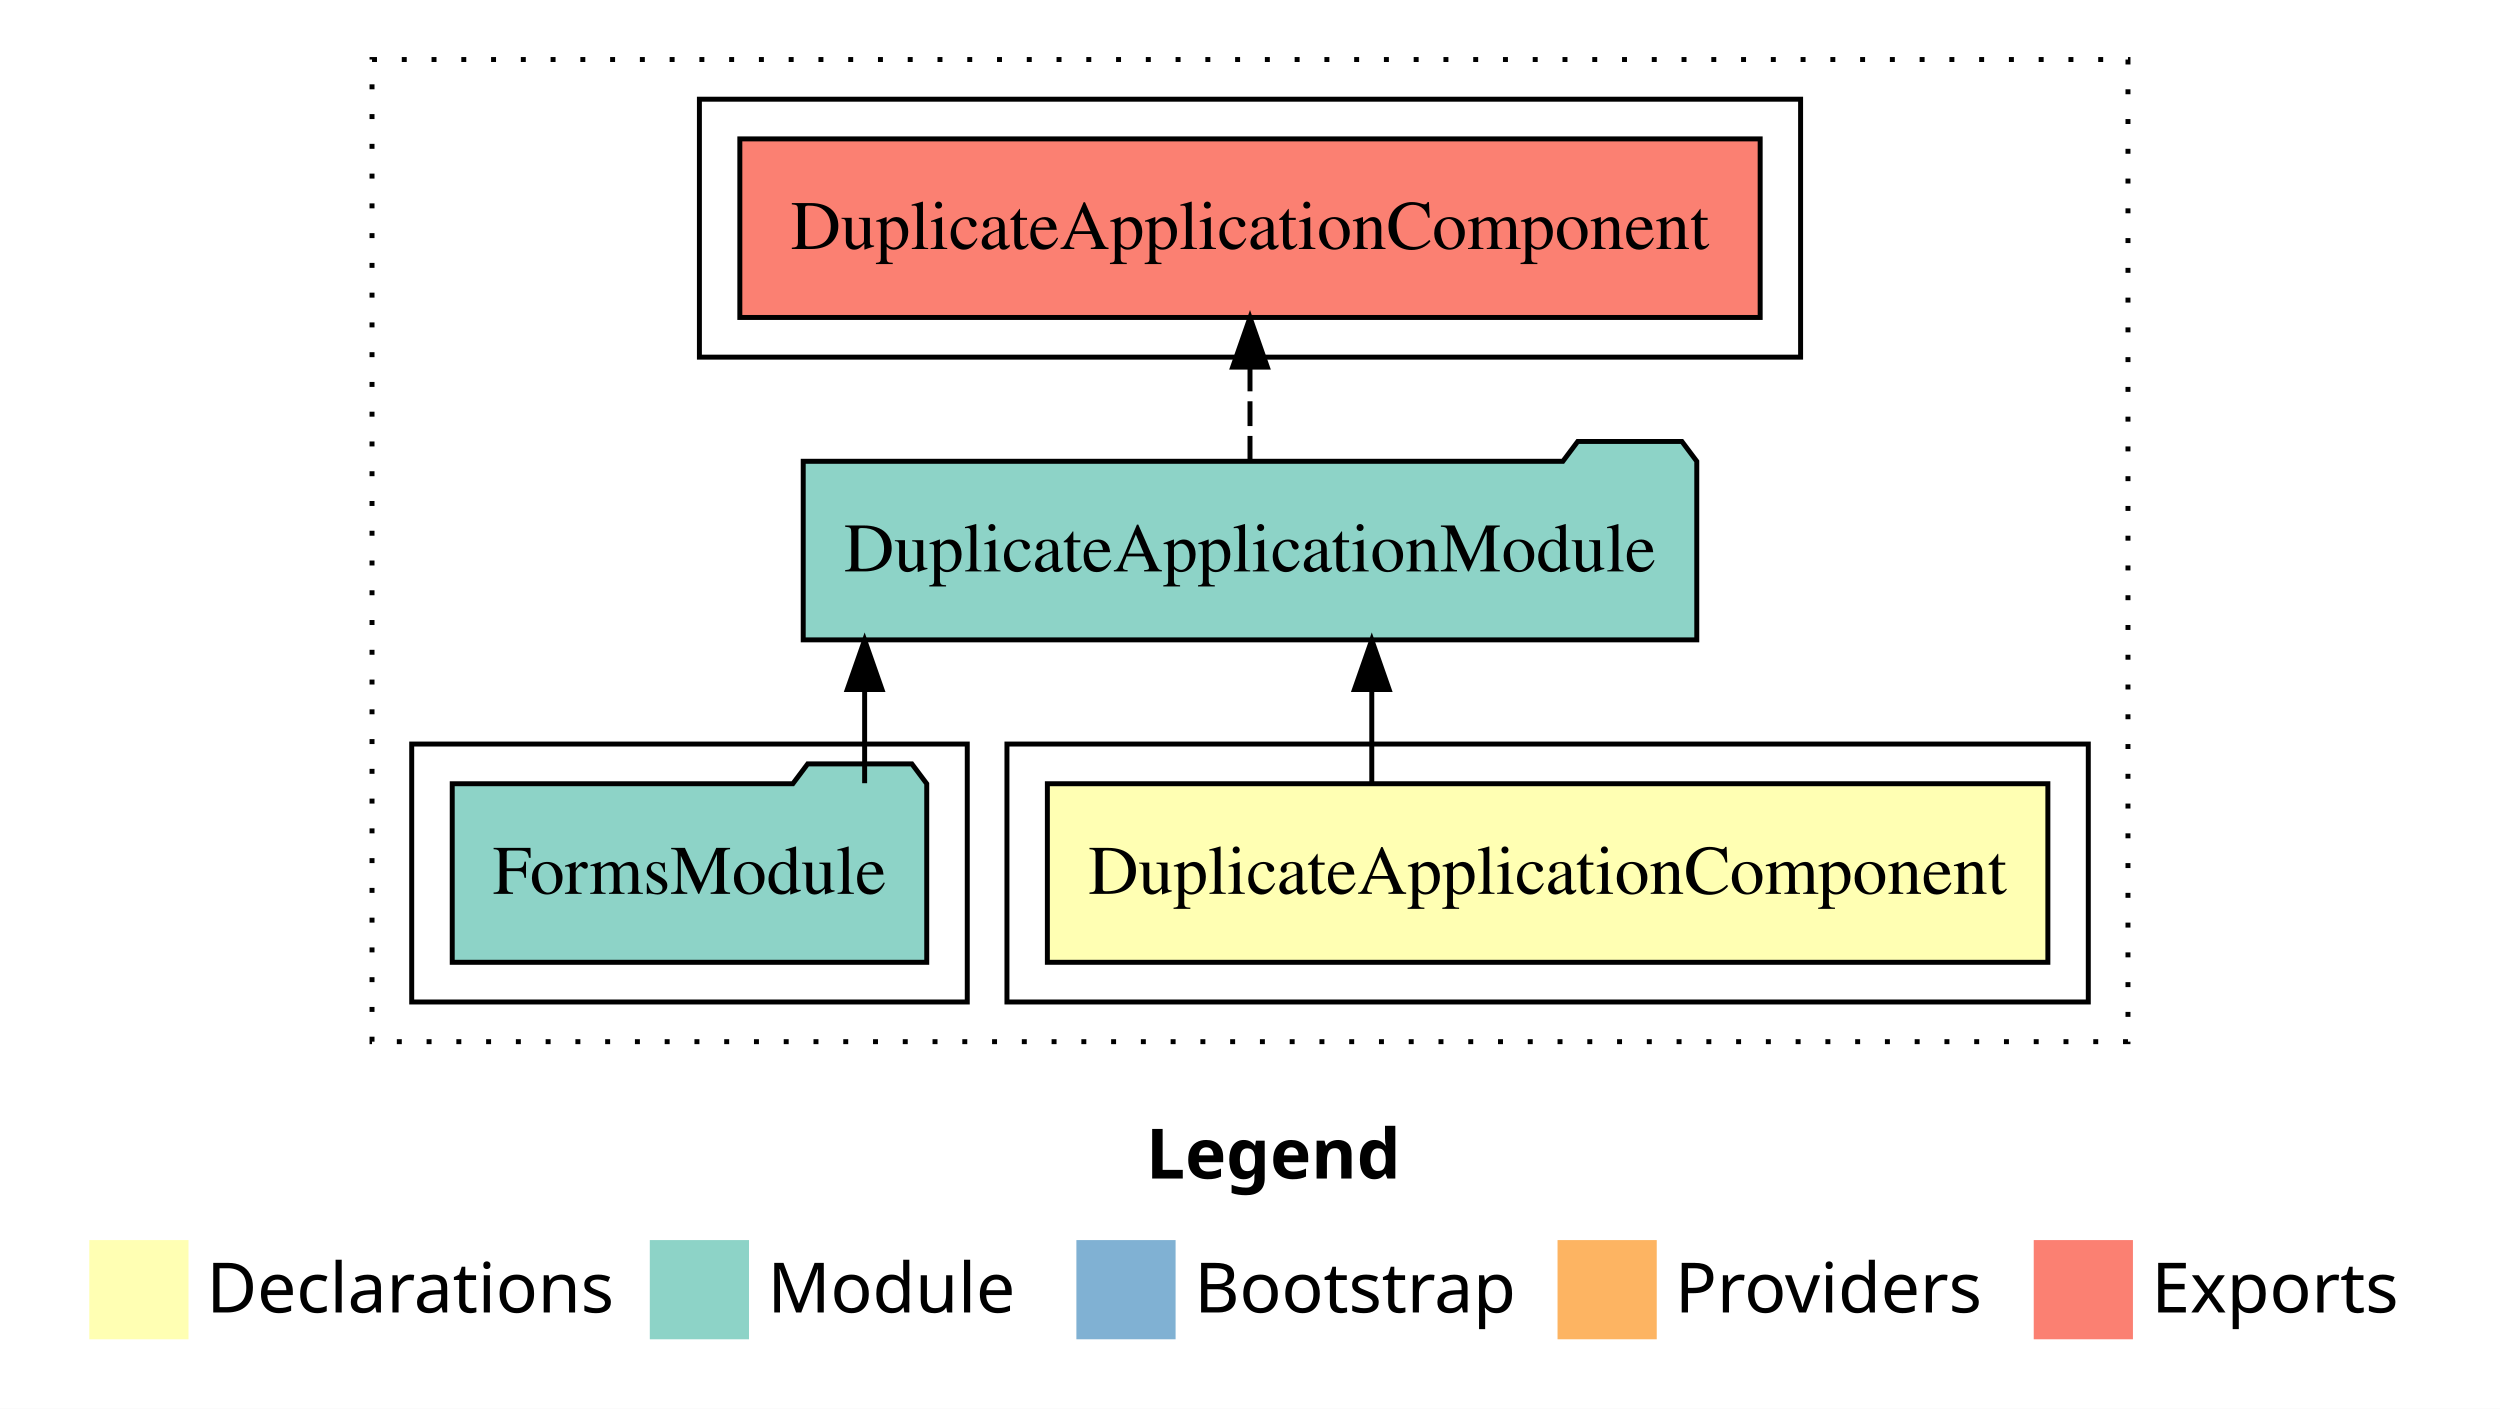
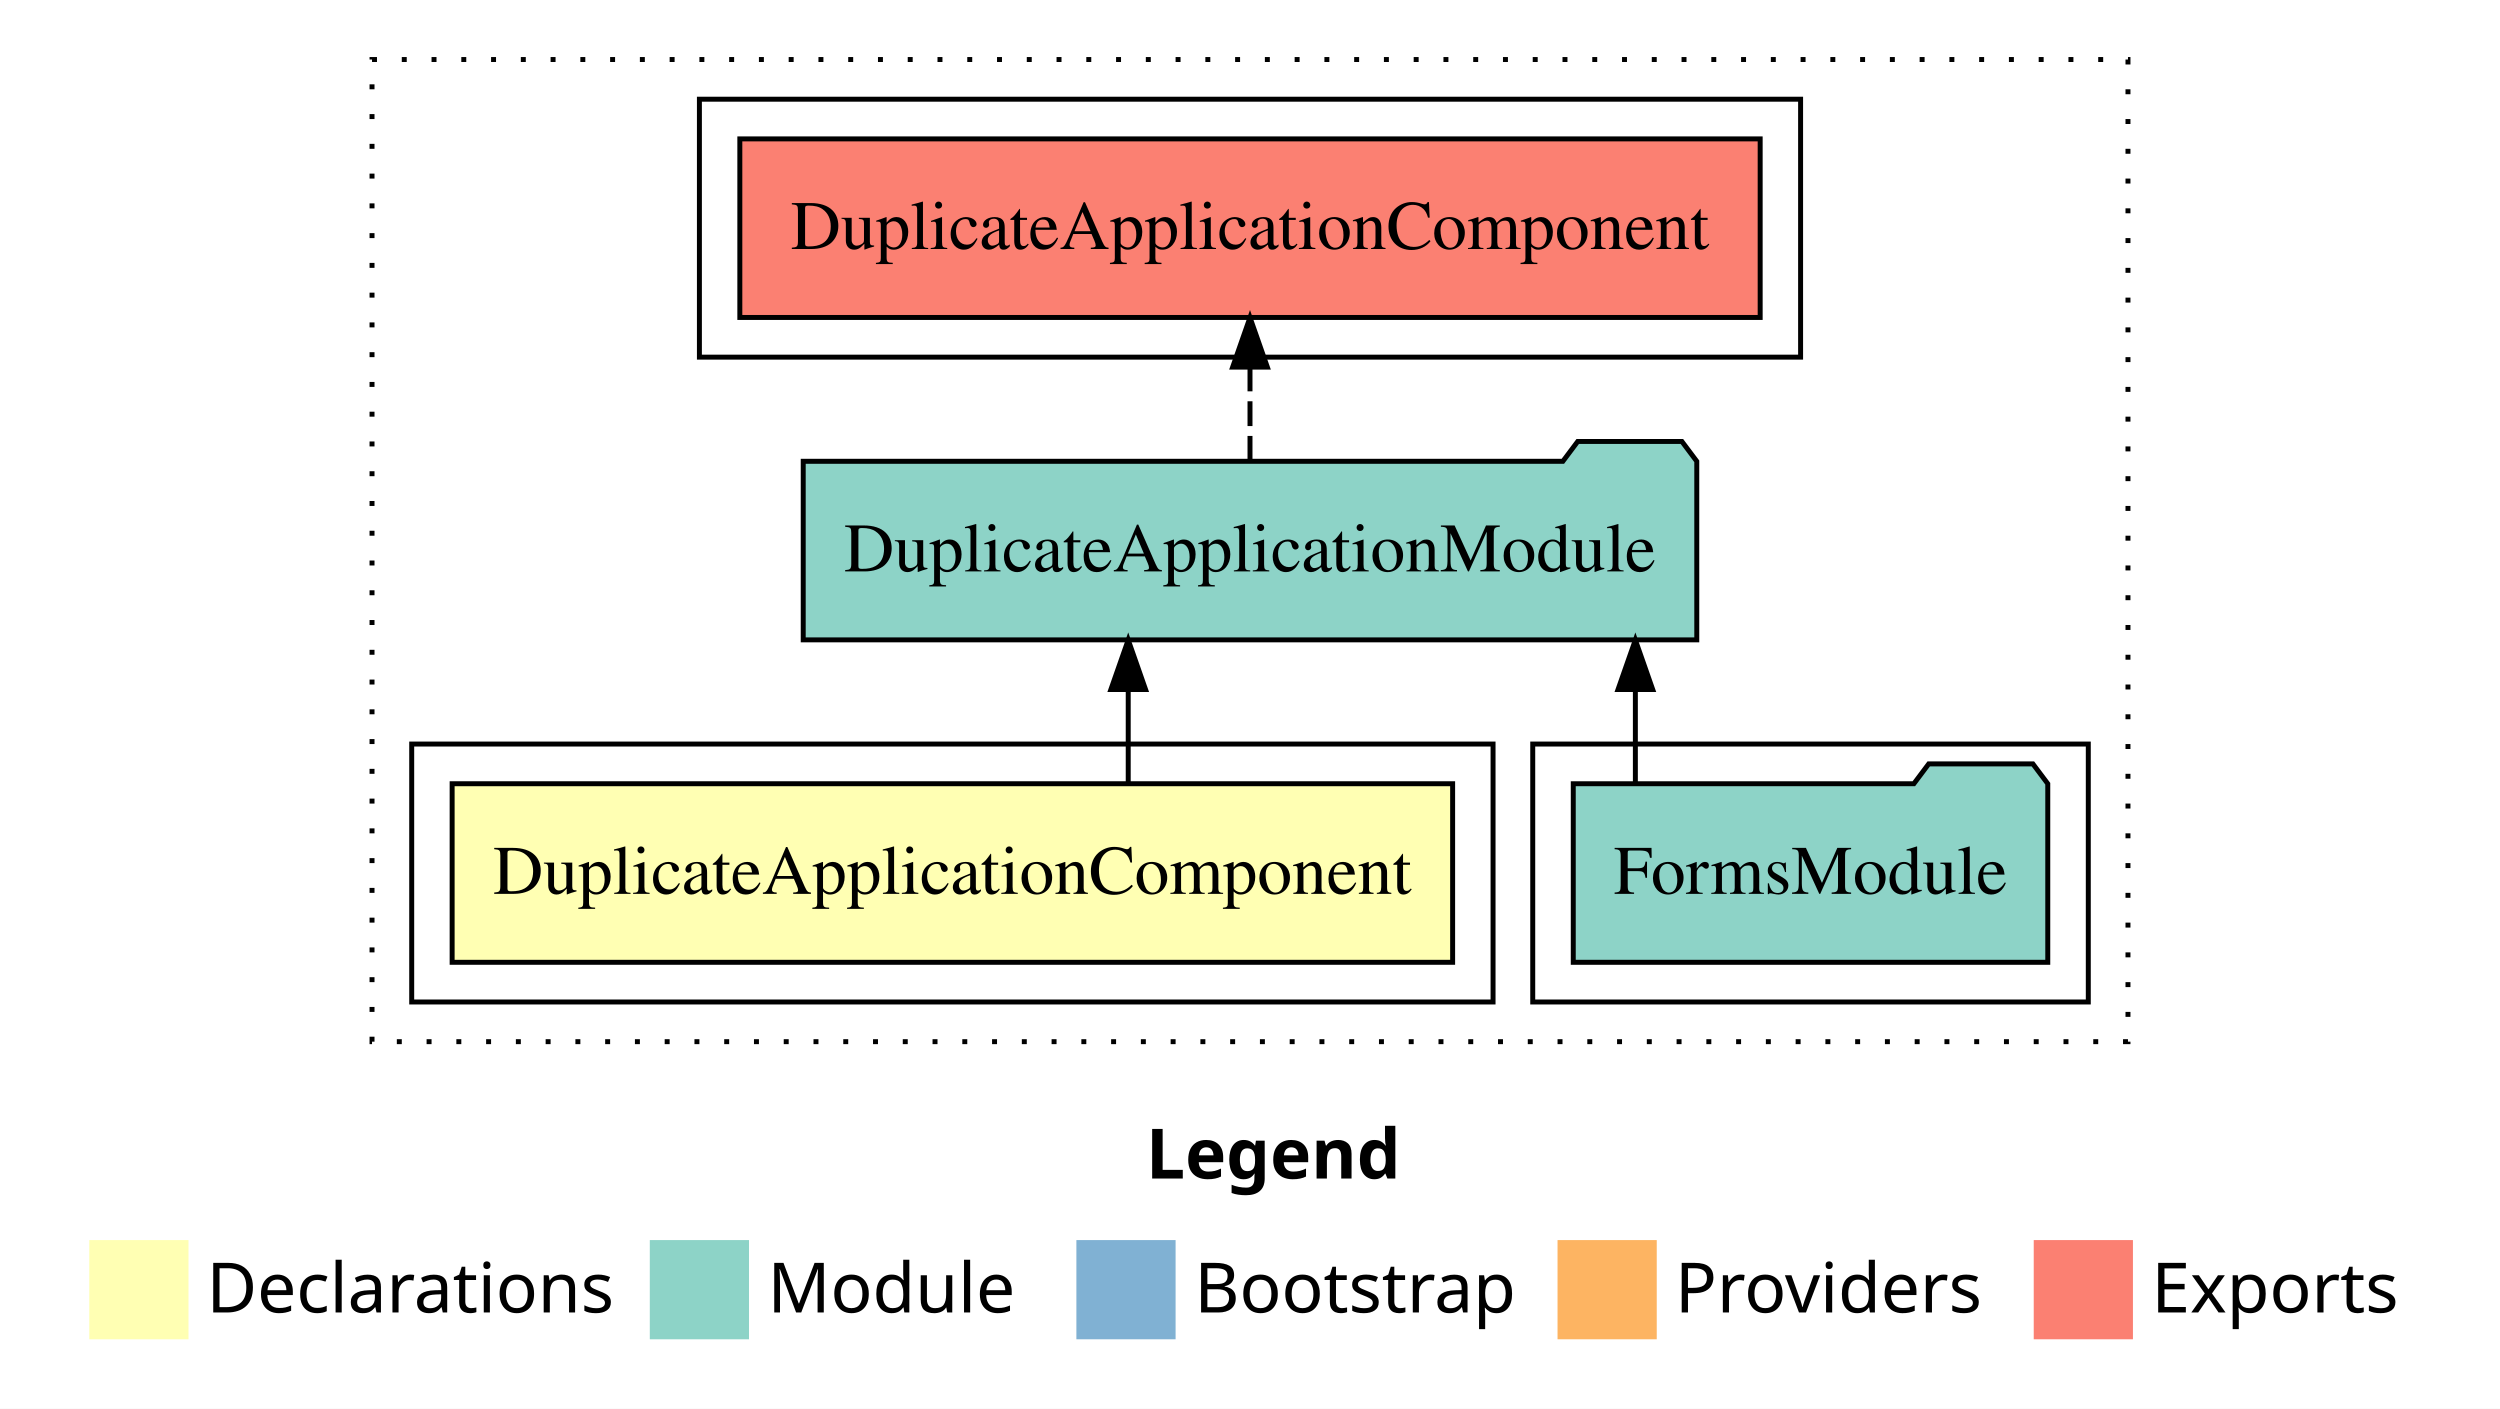
<svg xmlns="http://www.w3.org/2000/svg" width="504pt" height="284pt" viewBox="0.00 0.00 504.00 284.00">
  <g id="graph0" class="graph" transform="scale(1 1) rotate(0) translate(4 280)">
    <polygon fill="white" stroke="transparent" points="-4,4 -4,-280 500,-280 500,4 -4,4" />
    <text text-anchor="start" x="227.01" y="-42.4" font-family="sans-serif" font-weight="bold" font-size="14.00">Legend</text>
    <polygon fill="#ffffb3" stroke="transparent" points="14,-10 14,-30 34,-30 34,-10 14,-10" />
    <text text-anchor="start" x="37.63" y="-15.4" font-family="sans-serif" font-size="14.00">  Declarations</text>
    <polygon fill="#8dd3c7" stroke="transparent" points="127,-10 127,-30 147,-30 147,-10 127,-10" />
    <text text-anchor="start" x="150.73" y="-15.4" font-family="sans-serif" font-size="14.00">  Module</text>
    <polygon fill="#80b1d3" stroke="transparent" points="213,-10 213,-30 233,-30 233,-10 213,-10" />
    <text text-anchor="start" x="236.78" y="-15.4" font-family="sans-serif" font-size="14.00">  Bootstrap</text>
    <polygon fill="#fdb462" stroke="transparent" points="310,-10 310,-30 330,-30 330,-10 310,-10" />
    <text text-anchor="start" x="333.67" y="-15.4" font-family="sans-serif" font-size="14.00">  Providers</text>
    <polygon fill="#fb8072" stroke="transparent" points="406,-10 406,-30 426,-30 426,-10 406,-10" />
    <text text-anchor="start" x="429.73" y="-15.4" font-family="sans-serif" font-size="14.00">  Exports</text>
    <g id="clust1" class="cluster">
      <polygon fill="none" stroke="black" stroke-dasharray="1,5" points="71,-70 71,-268 425,-268 425,-70 71,-70" />
    </g>
-     <g id="clust2" class="cluster">
-       <polygon fill="none" stroke="black" points="199,-78 199,-130 417,-130 417,-78 199,-78" />
-     </g>
-     <g id="clust4" class="cluster">
-       <polygon fill="none" stroke="black" points="79,-78 79,-130 191,-130 191,-78 79,-78" />
-     </g>
    <g id="clust5" class="cluster">
      <polygon fill="none" stroke="black" points="137,-208 137,-260 359,-260 359,-208 137,-208" />
    </g>
+     <g id="clust4" class="cluster">
+       <polygon fill="none" stroke="black" points="305,-78 305,-130 417,-130 417,-78 305,-78" />
+     </g>
+     <g id="clust2" class="cluster">
+       <polygon fill="none" stroke="black" points="79,-78 79,-130 297,-130 297,-78 79,-78" />
+     </g>
    <g id="node1" class="node">
-       <polygon fill="#ffffb3" stroke="black" points="408.85,-122 207.15,-122 207.15,-86 408.85,-86 408.85,-122" />
-       <text text-anchor="middle" x="308" y="-99.8" font-family="Times,serif" font-size="14.00">DuplicateApplicationComponent</text>
+       <polygon fill="#ffffb3" stroke="black" points="288.85,-122 87.15,-122 87.15,-86 288.85,-86 288.85,-122" />
+       <text text-anchor="middle" x="188" y="-99.8" font-family="Times,serif" font-size="14.00">DuplicateApplicationComponent</text>
    </g>
    <g id="node2" class="node">
      <polygon fill="#8dd3c7" stroke="black" points="338.07,-187 335.07,-191 314.07,-191 311.07,-187 157.93,-187 157.93,-151 338.07,-151 338.07,-187" />
      <text text-anchor="middle" x="248" y="-164.8" font-family="Times,serif" font-size="14.00">DuplicateApplicationModule</text>
    </g>
    <g id="edge1" class="edge">
-       <path fill="none" stroke="black" d="M272.55,-122.11C272.55,-122.11 272.55,-140.99 272.55,-140.99" />
-       <polygon fill="black" stroke="black" points="269.05,-140.99 272.55,-150.99 276.05,-140.99 269.05,-140.99" />
+       <path fill="none" stroke="black" d="M223.45,-122.11C223.45,-122.11 223.45,-140.99 223.45,-140.99" />
+       <polygon fill="black" stroke="black" points="219.95,-140.99 223.45,-150.99 226.95,-140.99 219.95,-140.99" />
    </g>
    <g id="node4" class="node">
      <polygon fill="#fb8072" stroke="black" points="350.85,-252 145.15,-252 145.15,-216 350.85,-216 350.85,-252" />
      <text text-anchor="middle" x="248" y="-229.8" font-family="Times,serif" font-size="14.00">DuplicateApplicationComponent </text>
    </g>
    <g id="edge3" class="edge">
      <path fill="none" stroke="black" stroke-dasharray="5,2" d="M248,-187.11C248,-187.11 248,-205.99 248,-205.99" />
      <polygon fill="black" stroke="black" points="244.5,-205.99 248,-215.99 251.5,-205.99 244.5,-205.99" />
    </g>
    <g id="node3" class="node">
-       <polygon fill="#8dd3c7" stroke="black" points="182.83,-122 179.83,-126 158.83,-126 155.83,-122 87.17,-122 87.17,-86 182.83,-86 182.83,-122" />
-       <text text-anchor="middle" x="135" y="-99.8" font-family="Times,serif" font-size="14.00">FormsModule</text>
+       <polygon fill="#8dd3c7" stroke="black" points="408.83,-122 405.83,-126 384.83,-126 381.83,-122 313.17,-122 313.17,-86 408.83,-86 408.83,-122" />
+       <text text-anchor="middle" x="361" y="-99.8" font-family="Times,serif" font-size="14.00">FormsModule</text>
    </g>
    <g id="edge2" class="edge">
-       <path fill="none" stroke="black" d="M170.31,-122.11C170.31,-122.11 170.31,-140.99 170.31,-140.99" />
-       <polygon fill="black" stroke="black" points="166.81,-140.99 170.31,-150.99 173.81,-140.99 166.81,-140.99" />
+       <path fill="none" stroke="black" d="M325.69,-122.11C325.69,-122.11 325.69,-140.99 325.69,-140.99" />
+       <polygon fill="black" stroke="black" points="322.19,-140.99 325.69,-150.99 329.19,-140.99 322.19,-140.99" />
    </g>
  </g>
</svg>
